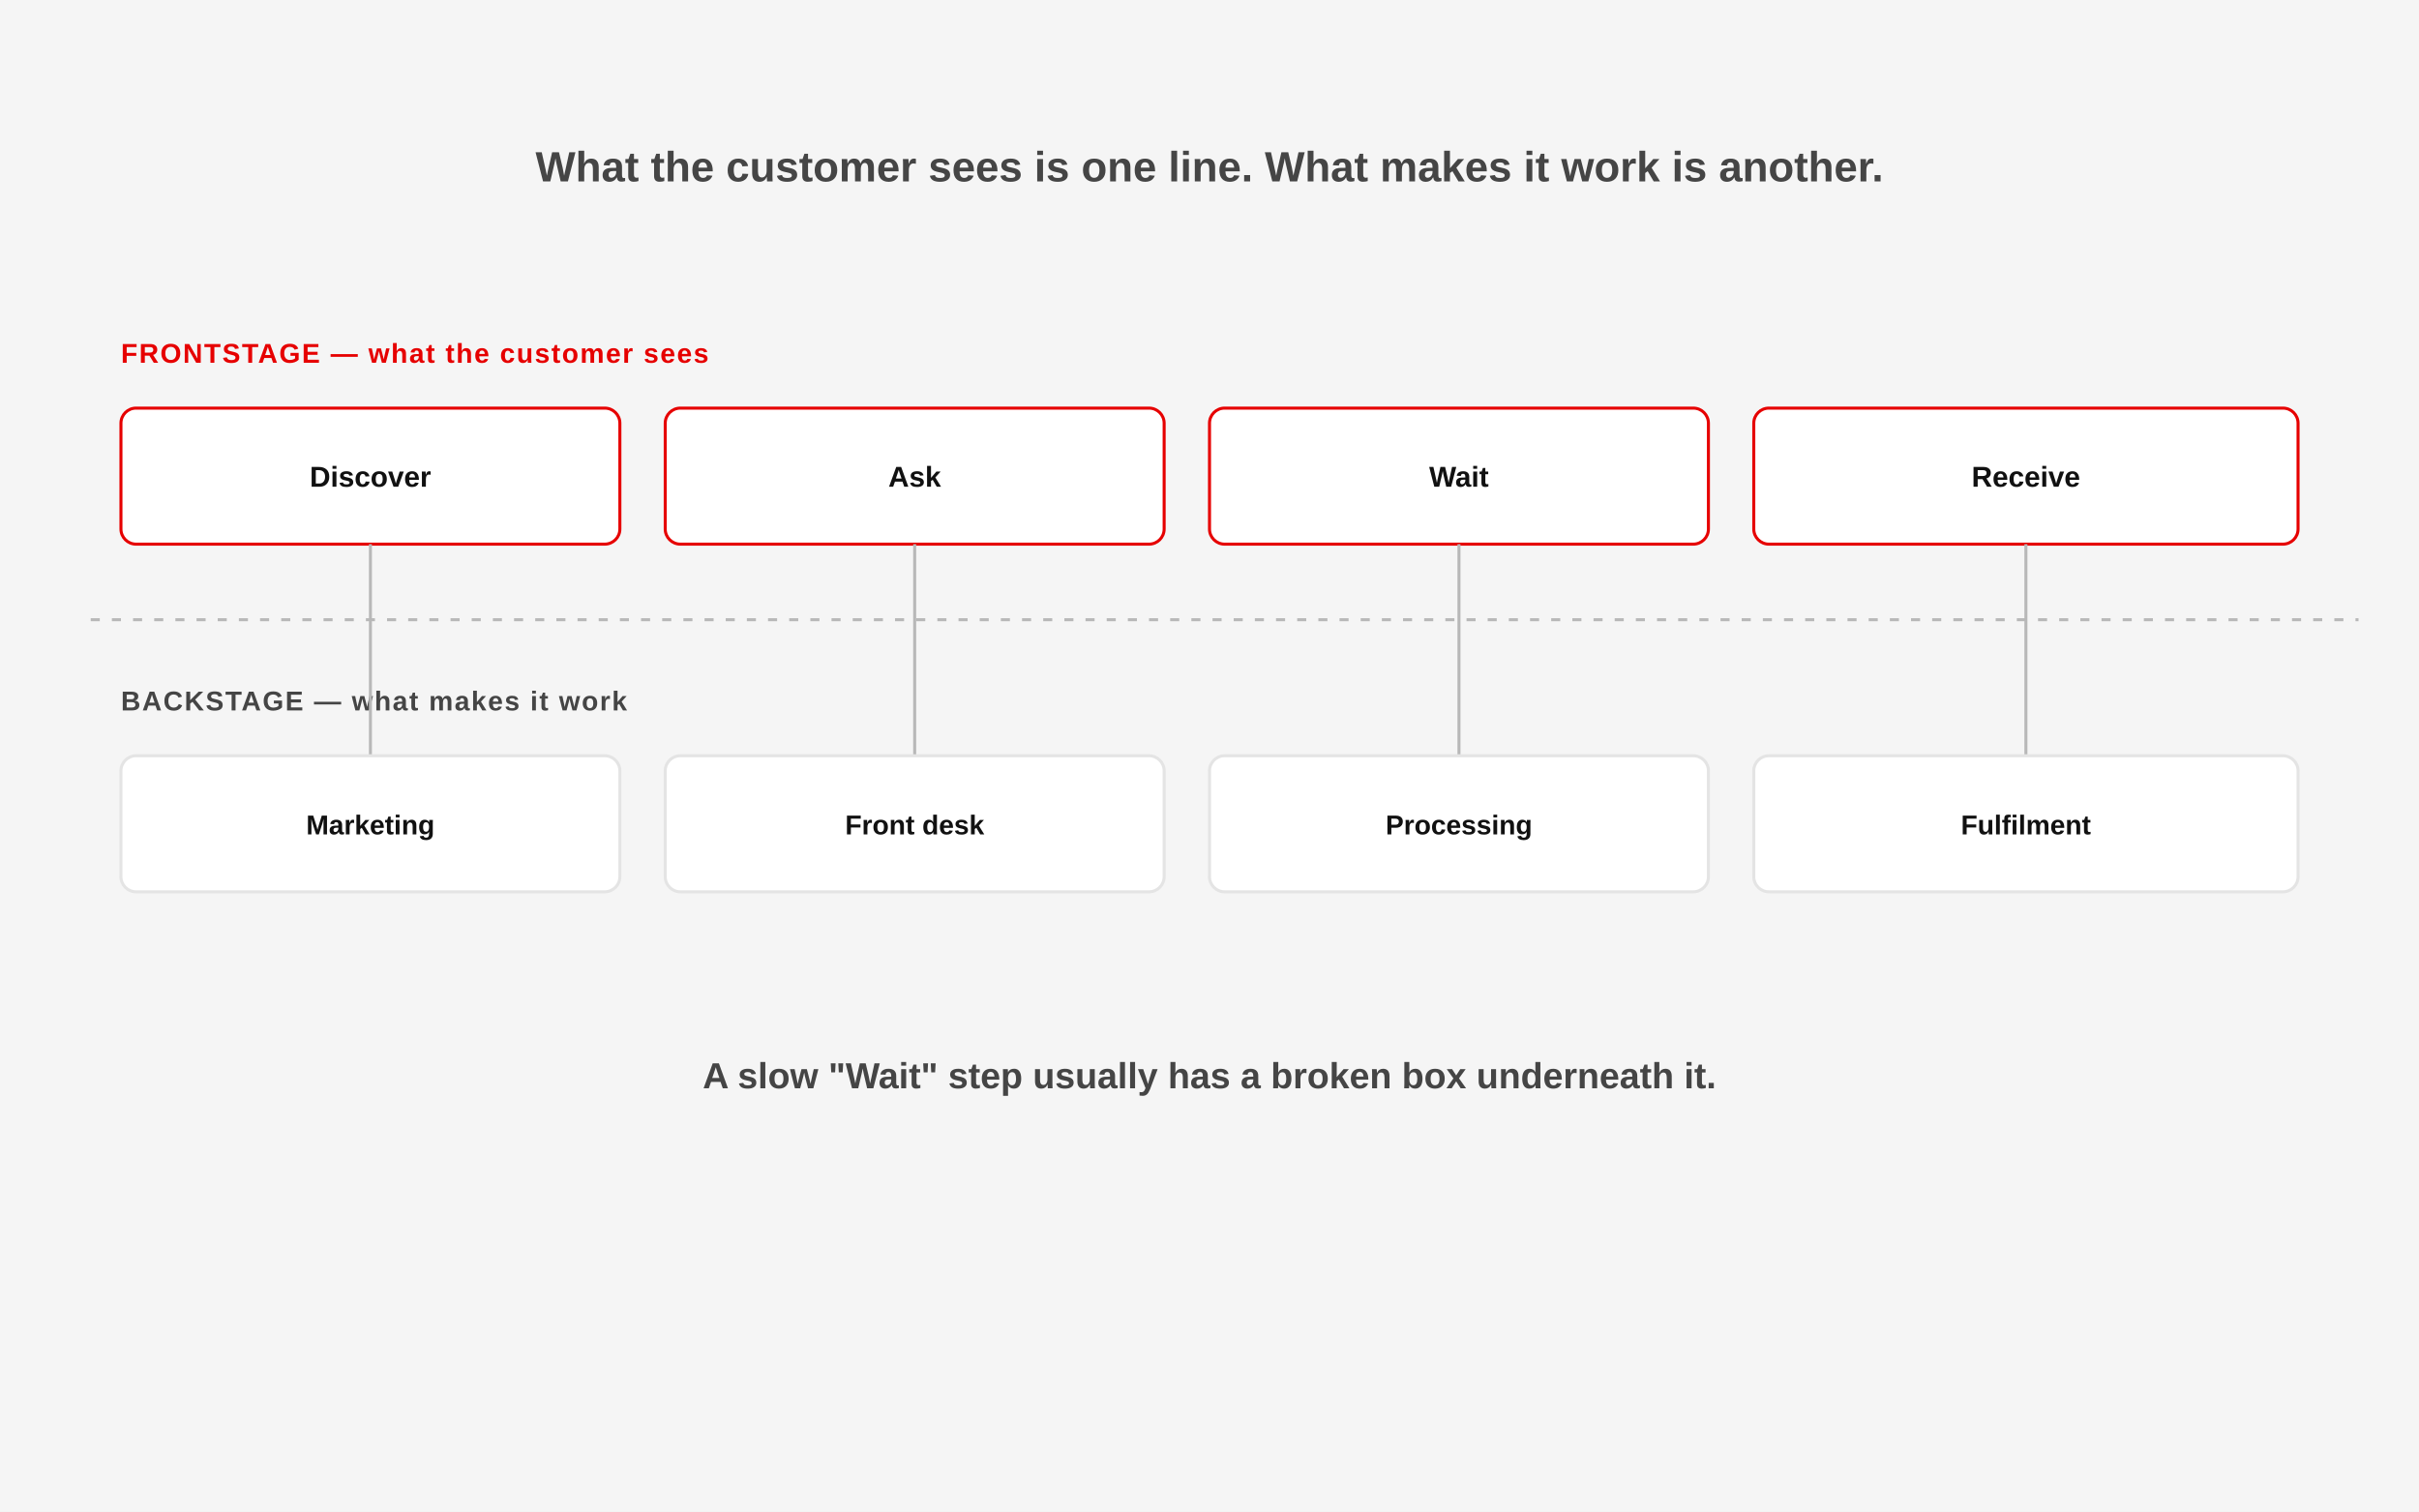
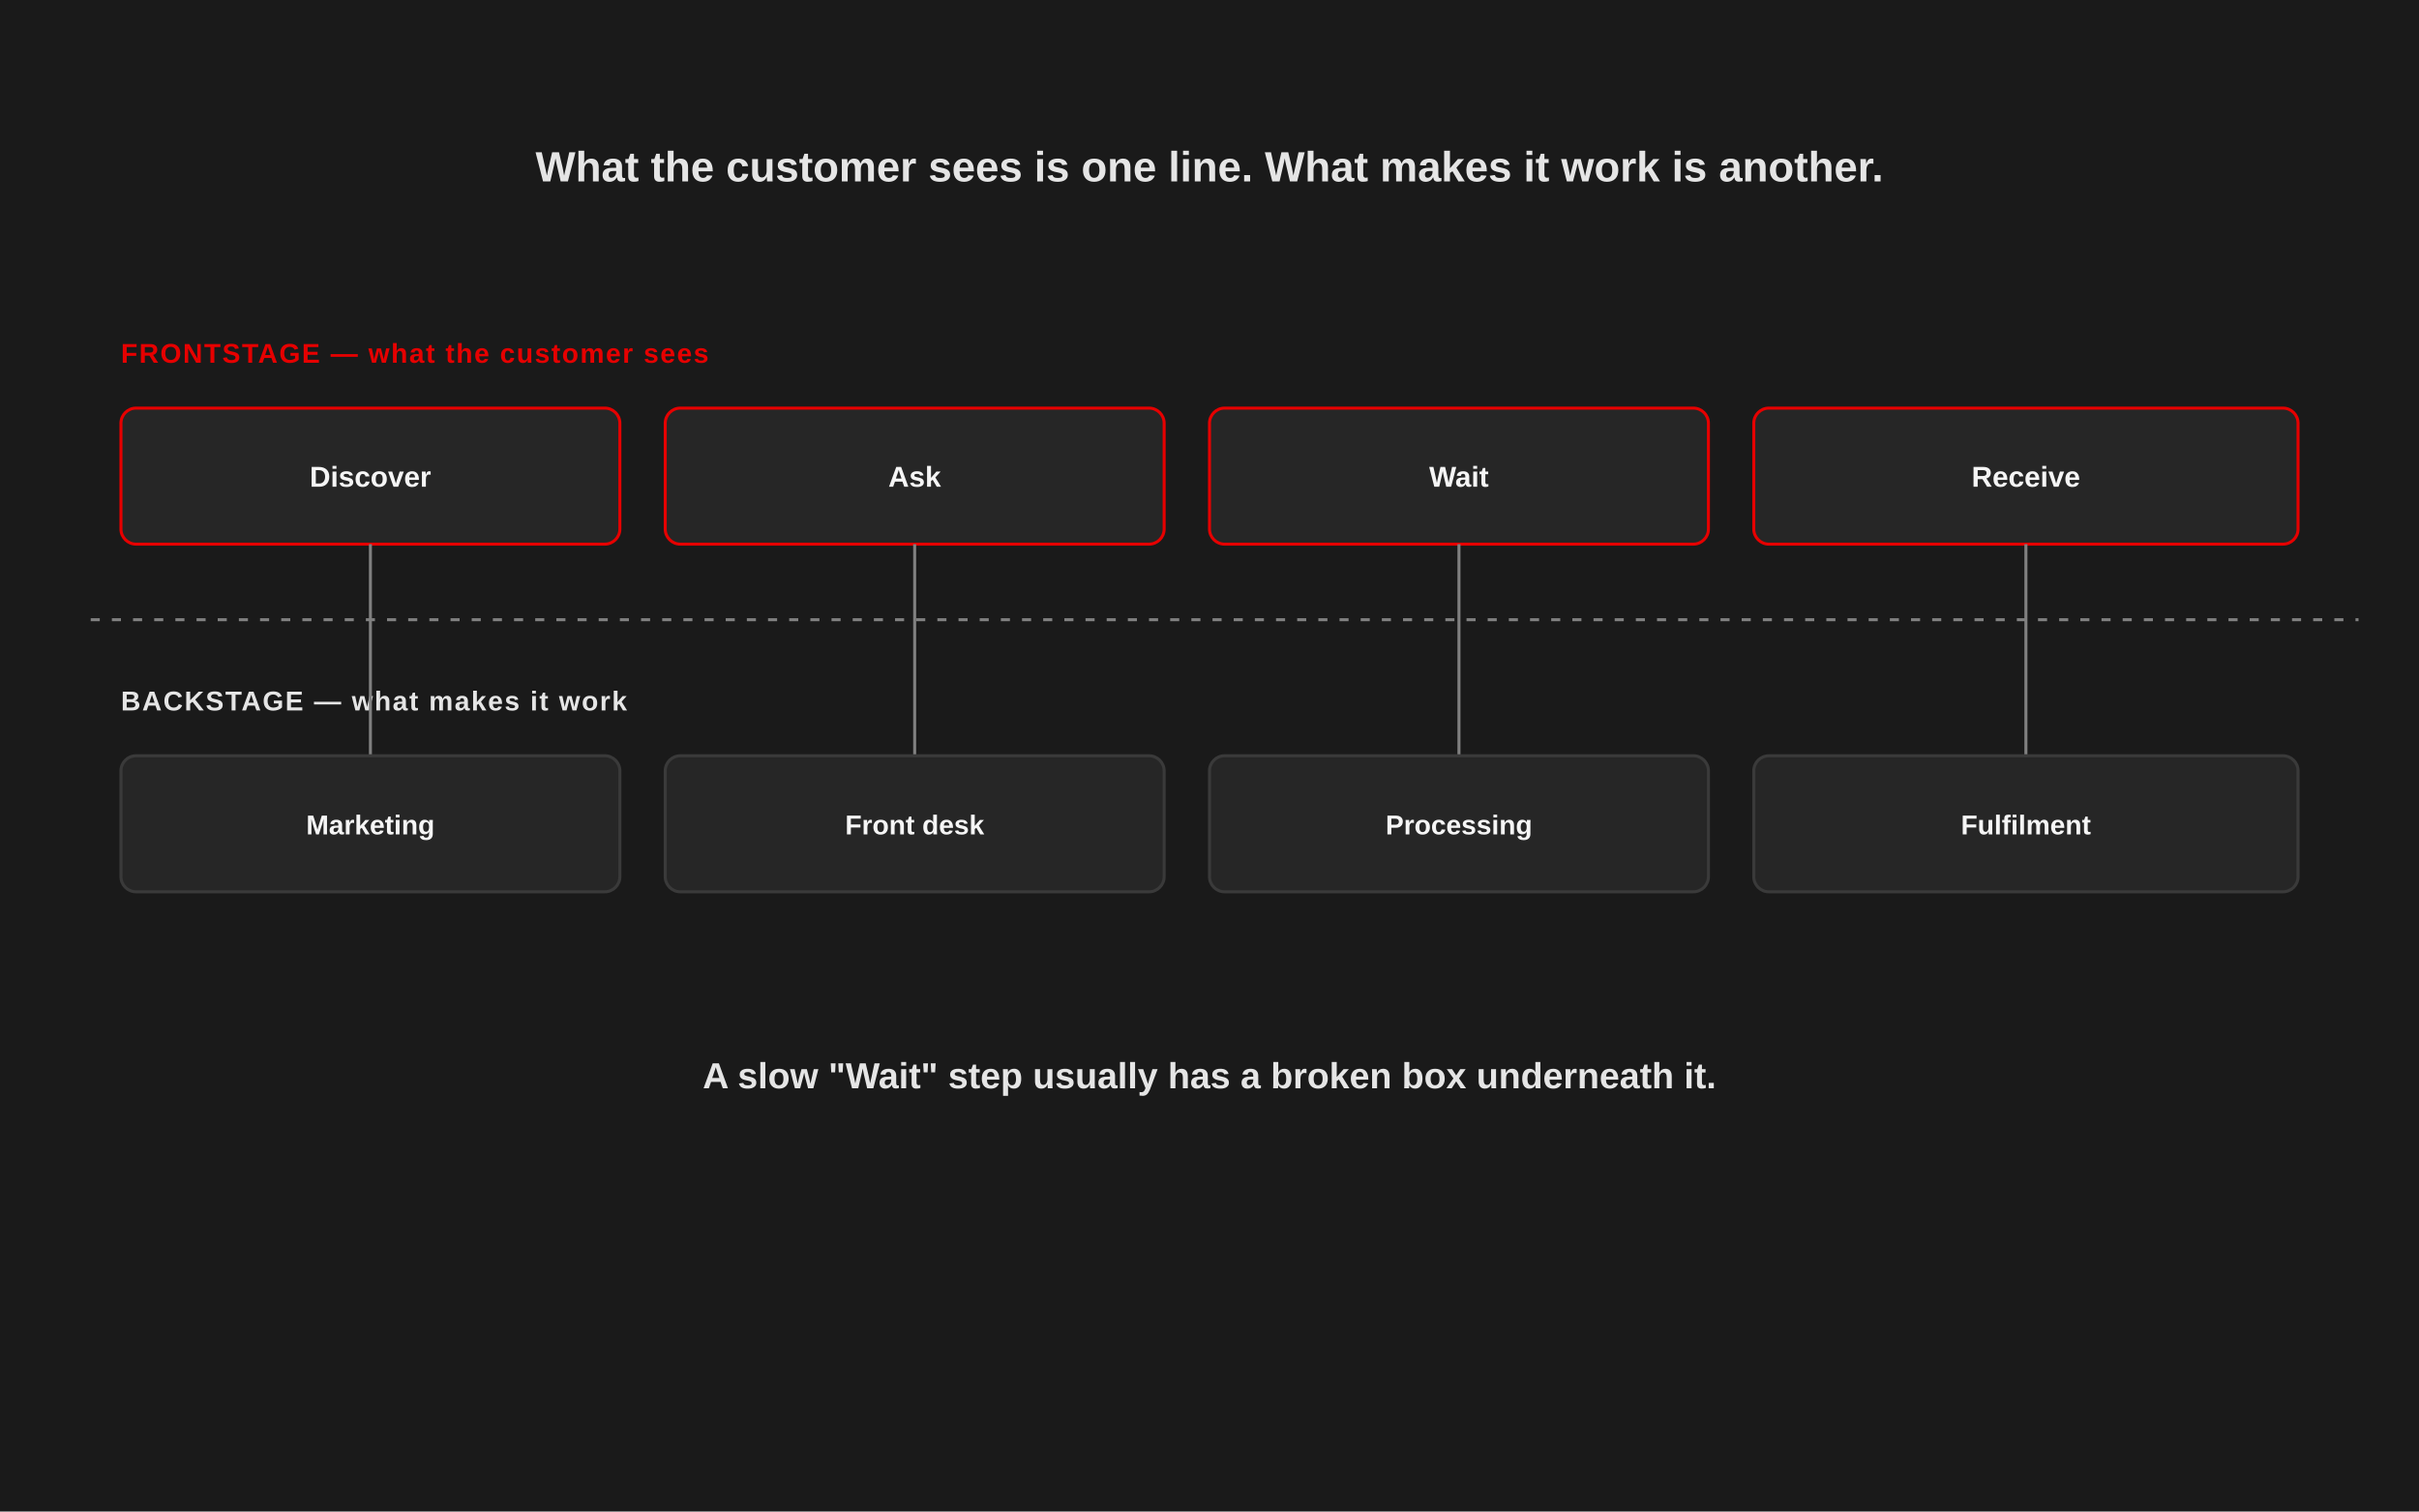
<svg xmlns="http://www.w3.org/2000/svg" viewBox="0 0 1600 1000" role="img" aria-labelledby="title desc">
-   <rect width="1600" height="1000" fill="#f5f5f5" />
-   <text x="800" y="120" text-anchor="middle" font-family="Arial, Helvetica, sans-serif" font-weight="700" font-size="28" fill="#454545">What the customer sees is one line. What makes it work is another.</text>
+   <rect width="1600" height="1000" fill="#1a1a1a" />
+   <text x="800" y="120" text-anchor="middle" font-family="Arial, Helvetica, sans-serif" font-weight="700" font-size="28" fill="#e5e5e5">What the customer sees is one line. What makes it work is another.</text>
  <text x="80" y="240" font-family="Arial, Helvetica, sans-serif" font-weight="700" font-size="18" letter-spacing="1" fill="#e60000">FRONTSTAGE — what the customer sees</text>
  <g font-family="Arial, Helvetica, sans-serif" font-weight="700" font-size="19" text-anchor="middle">
-     <rect x="80" y="270" width="330" height="90" rx="10" fill="#ffffff" stroke="#e60000" stroke-width="2" />
-     <text x="245" y="322" fill="#111111">Discover</text>
-     <rect x="440" y="270" width="330" height="90" rx="10" fill="#ffffff" stroke="#e60000" stroke-width="2" />
-     <text x="605" y="322" fill="#111111">Ask</text>
-     <rect x="800" y="270" width="330" height="90" rx="10" fill="#ffffff" stroke="#e60000" stroke-width="2" />
-     <text x="965" y="322" fill="#111111">Wait</text>
-     <rect x="1160" y="270" width="360" height="90" rx="10" fill="#ffffff" stroke="#e60000" stroke-width="2" />
-     <text x="1340" y="322" fill="#111111">Receive</text>
+     <rect x="80" y="270" width="330" height="90" rx="10" fill="#262626" stroke="#e60000" stroke-width="2" />
+     <text x="245" y="322" fill="#f5f5f5">Discover</text>
+     <rect x="440" y="270" width="330" height="90" rx="10" fill="#262626" stroke="#e60000" stroke-width="2" />
+     <text x="605" y="322" fill="#f5f5f5">Ask</text>
+     <rect x="800" y="270" width="330" height="90" rx="10" fill="#262626" stroke="#e60000" stroke-width="2" />
+     <text x="965" y="322" fill="#f5f5f5">Wait</text>
+     <rect x="1160" y="270" width="360" height="90" rx="10" fill="#262626" stroke="#e60000" stroke-width="2" />
+     <text x="1340" y="322" fill="#f5f5f5">Receive</text>
  </g>
-   <line x1="60" y1="410" x2="1560" y2="410" stroke="#b8b8b8" stroke-width="2" stroke-dasharray="6 8" />
-   <text x="80" y="470" font-family="Arial, Helvetica, sans-serif" font-weight="700" font-size="18" letter-spacing="1" fill="#454545">BACKSTAGE — what makes it work</text>
-   <g stroke="#b8b8b8" stroke-width="2">
+   <line x1="60" y1="410" x2="1560" y2="410" stroke="#808080" stroke-width="2" stroke-dasharray="6 8" />
+   <text x="80" y="470" font-family="Arial, Helvetica, sans-serif" font-weight="700" font-size="18" letter-spacing="1" fill="#e5e5e5">BACKSTAGE — what makes it work</text>
+   <g stroke="#808080" stroke-width="2">
    <line x1="245" y1="360" x2="245" y2="500" />
    <line x1="605" y1="360" x2="605" y2="500" />
    <line x1="965" y1="360" x2="965" y2="500" />
    <line x1="1340" y1="360" x2="1340" y2="500" />
  </g>
  <g font-family="Arial, Helvetica, sans-serif" font-weight="700" font-size="18" text-anchor="middle">
-     <rect x="80" y="500" width="330" height="90" rx="10" fill="#ffffff" stroke="#e4e4e4" stroke-width="2" />
-     <text x="245" y="552" fill="#111111">Marketing</text>
-     <rect x="440" y="500" width="330" height="90" rx="10" fill="#ffffff" stroke="#e4e4e4" stroke-width="2" />
-     <text x="605" y="552" fill="#111111">Front desk</text>
-     <rect x="800" y="500" width="330" height="90" rx="10" fill="#ffffff" stroke="#e4e4e4" stroke-width="2" />
-     <text x="965" y="552" fill="#111111">Processing</text>
-     <rect x="1160" y="500" width="360" height="90" rx="10" fill="#ffffff" stroke="#e4e4e4" stroke-width="2" />
-     <text x="1340" y="552" fill="#111111">Fulfilment</text>
+     <rect x="80" y="500" width="330" height="90" rx="10" fill="#262626" stroke="#3a3a3a" stroke-width="2" />
+     <text x="245" y="552" fill="#f5f5f5">Marketing</text>
+     <rect x="440" y="500" width="330" height="90" rx="10" fill="#262626" stroke="#3a3a3a" stroke-width="2" />
+     <text x="605" y="552" fill="#f5f5f5">Front desk</text>
+     <rect x="800" y="500" width="330" height="90" rx="10" fill="#262626" stroke="#3a3a3a" stroke-width="2" />
+     <text x="965" y="552" fill="#f5f5f5">Processing</text>
+     <rect x="1160" y="500" width="360" height="90" rx="10" fill="#262626" stroke="#3a3a3a" stroke-width="2" />
+     <text x="1340" y="552" fill="#f5f5f5">Fulfilment</text>
  </g>
-   <text x="800" y="720" text-anchor="middle" font-family="Arial, Helvetica, sans-serif" font-size="24" font-weight="700" fill="#454545">A slow "Wait" step usually has a broken box underneath it.</text>
+   <text x="800" y="720" text-anchor="middle" font-family="Arial, Helvetica, sans-serif" font-size="24" font-weight="700" fill="#e5e5e5">A slow "Wait" step usually has a broken box underneath it.</text>
</svg>
